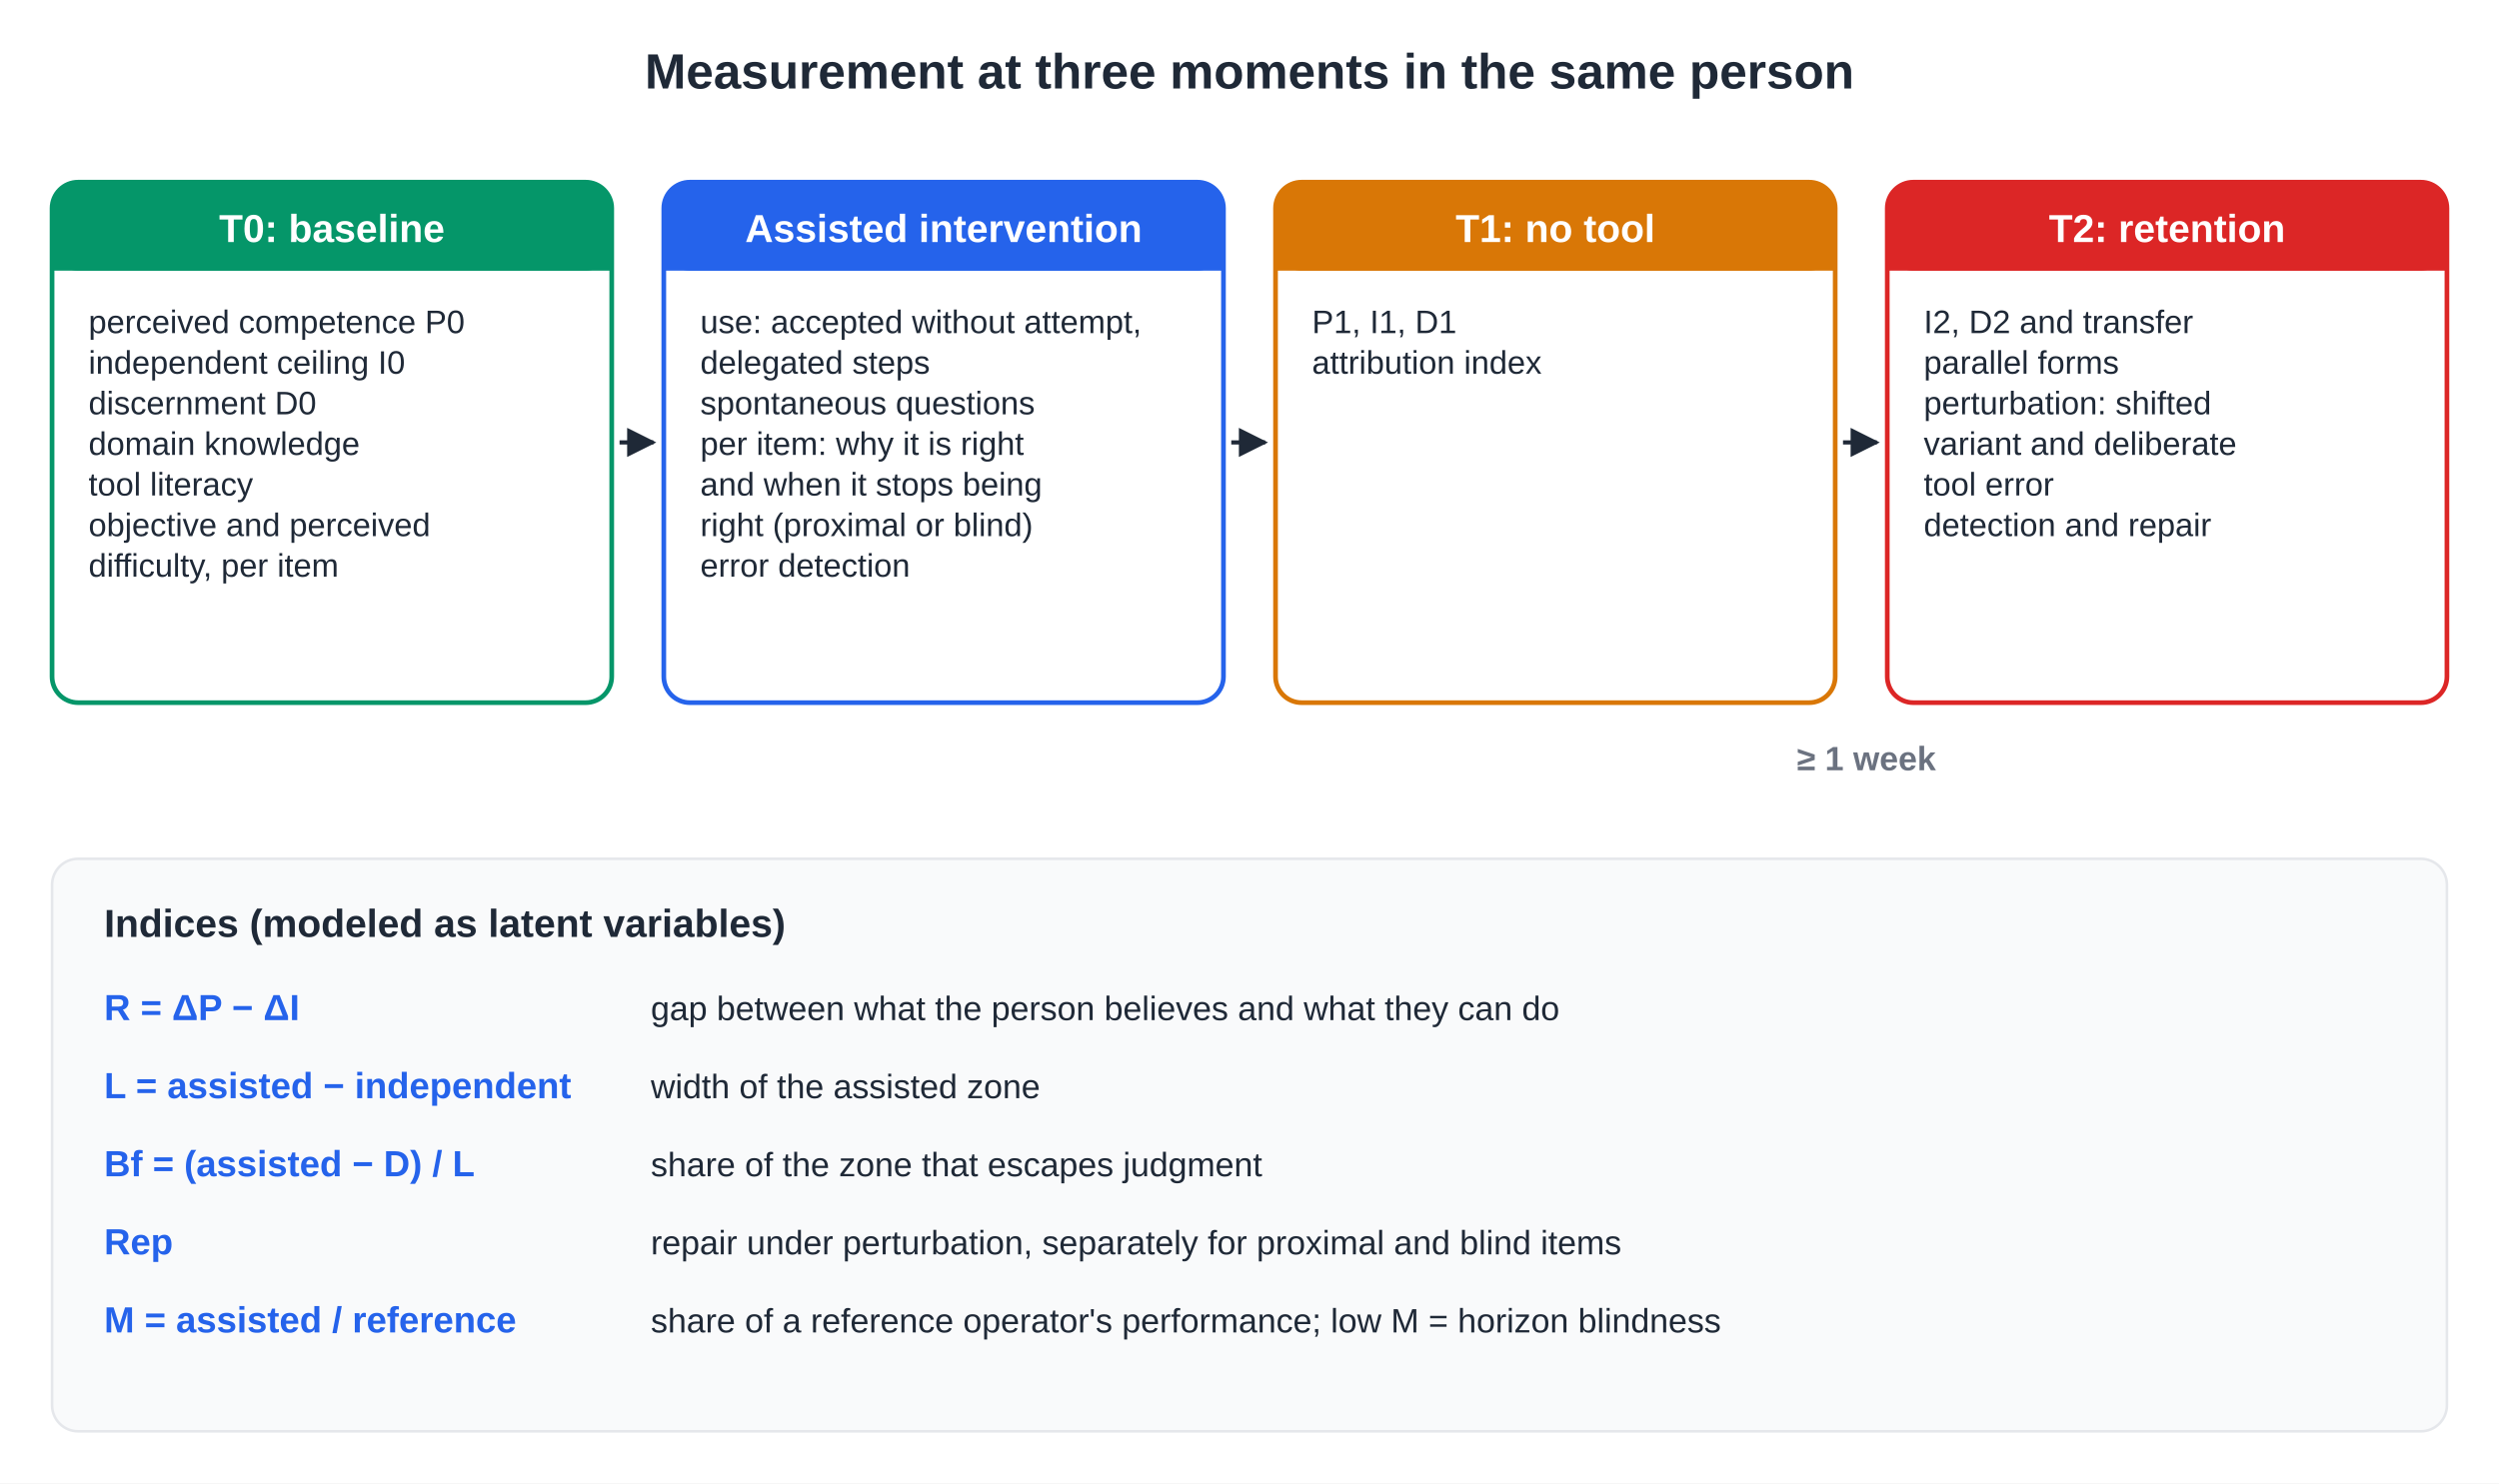
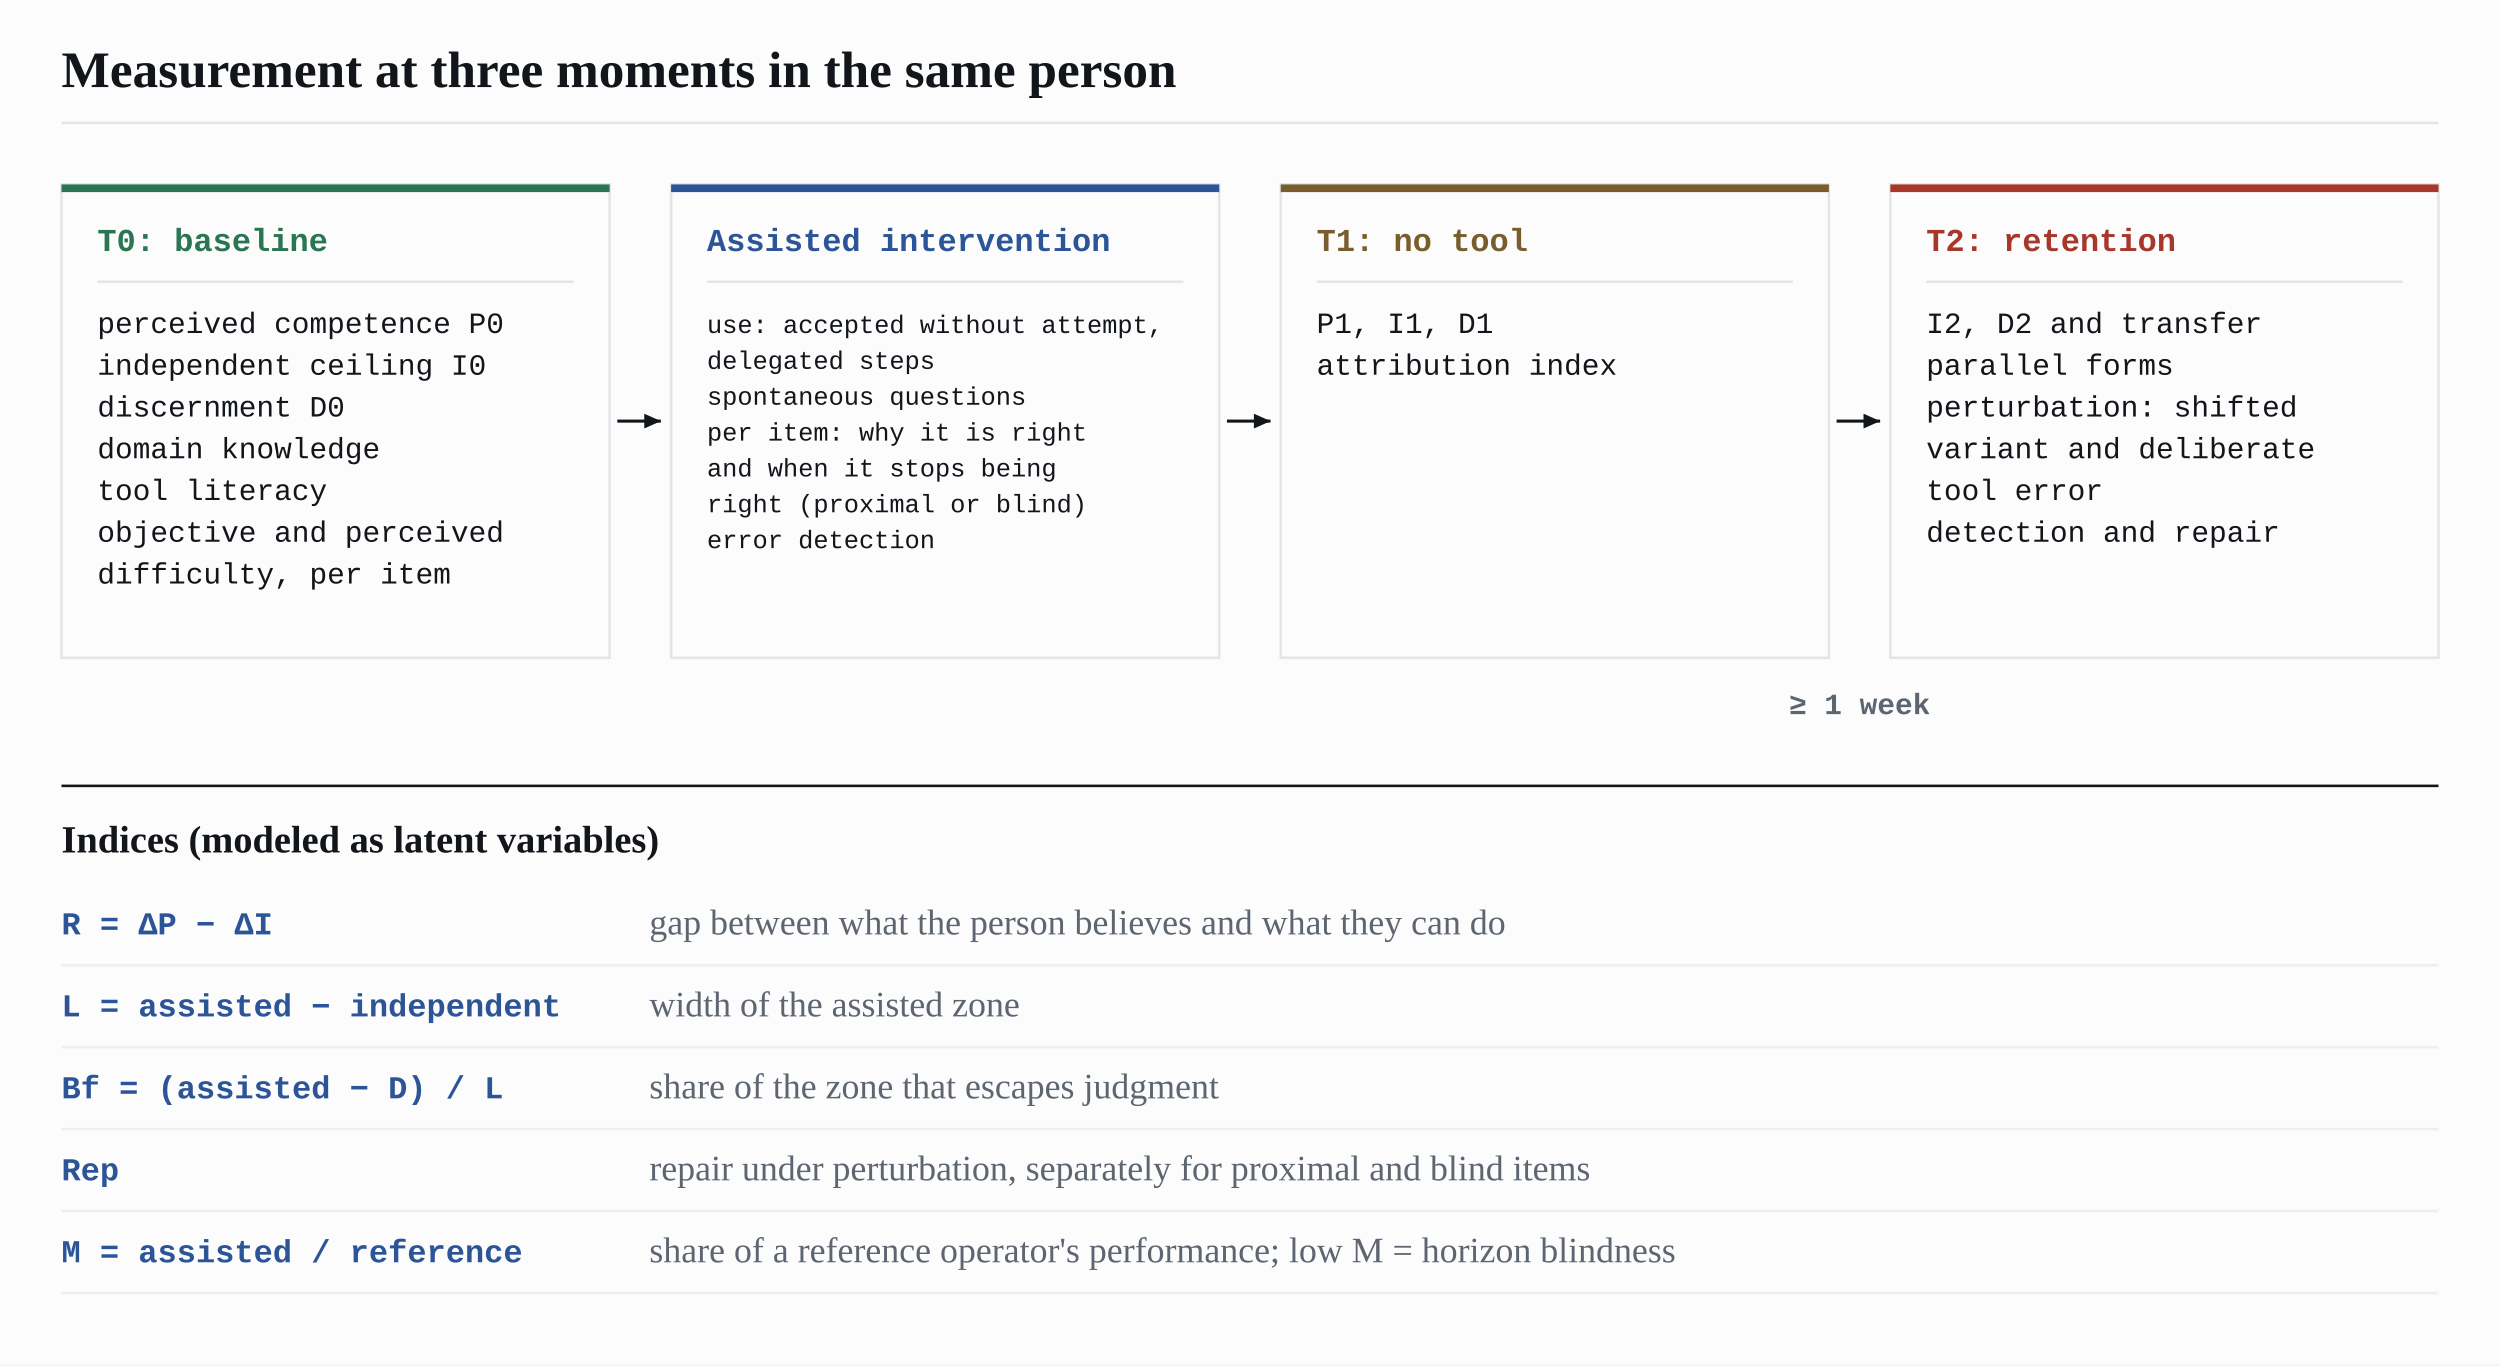
- <svg xmlns="http://www.w3.org/2000/svg" width="960" height="570" viewBox="0 0 960 570" role="img" aria-label="Measurement at three moments in the same person">
+ <svg xmlns="http://www.w3.org/2000/svg" width="976" height="533" viewBox="0 0 976 533" role="img" aria-label="Measurement at three moments in the same person">
  <defs>
-     <pattern id="hatch" width="8" height="8" patternUnits="userSpaceOnUse" patternTransform="rotate(45)">
-       <rect width="8" height="8" fill="#fee2e2" />
-       <line x1="0" y1="0" x2="0" y2="8" stroke="#dc2626" stroke-width="2.2" />
+     <pattern id="hatch" width="7" height="7" patternUnits="userSpaceOnUse" patternTransform="rotate(45)">
+       <rect width="7" height="7" fill="#f3dedb" />
+       <line x1="0" y1="0" x2="0" y2="7" stroke="#a8372b" stroke-width="1.1" stroke-opacity="0.5" />
    </pattern>
-     <marker id="arrow" viewBox="0 0 10 10" refX="9" refY="5" markerWidth="7" markerHeight="7" orient="auto-start-reverse">
-       <path d="M0,0 L10,5 L0,10 z" fill="#1f2937" />
+     <pattern id="dots" width="6" height="6" patternUnits="userSpaceOnUse">
+       <rect width="6" height="6" fill="#e9e1d3" />
+       <circle cx="3" cy="3" r="0.9" fill="#7a5d2c" fill-opacity="0.55" />
+     </pattern>
+     <marker id="arrow" viewBox="0 0 10 10" refX="9" refY="5" markerWidth="6" markerHeight="6" orient="auto-start-reverse">
+       <path d="M0,1 L9,5 L0,9 z" fill="#121519" />
    </marker>
-     <marker id="arrowm" viewBox="0 0 10 10" refX="9" refY="5" markerWidth="7" markerHeight="7" orient="auto-start-reverse">
-       <path d="M0,0 L10,5 L0,10 z" fill="#6b7280" />
+     <marker id="arrowm" viewBox="0 0 10 10" refX="9" refY="5" markerWidth="6" markerHeight="6" orient="auto-start-reverse">
+       <path d="M0,1 L9,5 L0,9 z" fill="#8a929c" />
+     </marker>
+     <marker id="arrowb" viewBox="0 0 10 10" refX="9" refY="5" markerWidth="6" markerHeight="6" orient="auto-start-reverse">
+       <path d="M0,1 L9,5 L0,9 z" fill="#a8372b" />
+     </marker>
+     <marker id="arrowg" viewBox="0 0 10 10" refX="9" refY="5" markerWidth="6" markerHeight="6" orient="auto-start-reverse">
+       <path d="M0,1 L9,5 L0,9 z" fill="#2a7552" />
    </marker>
  </defs>
-   <rect x="0" y="0" width="960" height="570" fill="#ffffff" stroke="none" stroke-width="0" rx="0" />
-   <text x="480.0" y="34" font-family="Arial, Helvetica, sans-serif" font-size="19" fill="#1f2937" text-anchor="middle" font-weight="bold">
-     <tspan x="480.0" dy="0.0">Measurement at three moments in the same person</tspan>
+   <rect x="0.0" y="0.0" width="976.0" height="532.8" fill="#fcfcfd" stroke="none" stroke-width="0" />
+   <text x="24.0" y="34.0" font-family="'Source Serif 4', Georgia, 'Times New Roman', serif" font-size="20" fill="#121519" text-anchor="start" font-weight="600">
+     <tspan x="24.0" dy="0.0">Measurement at three moments in the same person</tspan>
  </text>
-   <rect x="20" y="70" width="215" height="200" fill="#ffffff" stroke="#059669" stroke-width="1.8" rx="10" />
-   <rect x="20" y="70" width="215" height="34" fill="#059669" stroke="none" stroke-width="0" rx="10" />
-   <rect x="20" y="90" width="215" height="14" fill="#059669" stroke="none" stroke-width="0" rx="0" />
-   <text x="127.5" y="93" font-family="Arial, Helvetica, sans-serif" font-size="15" fill="#ffffff" text-anchor="middle" font-weight="bold">
-     <tspan x="127.5" dy="0.0">T0: baseline</tspan>
+   <line x1="24.0" y1="48.0" x2="952.0" y2="48.0" stroke="#e2e5e9" stroke-width="1" />
+   <rect x="24.0" y="72.0" width="214.0" height="184.8" fill="#fcfcfd" stroke="#e2e5e9" stroke-width="1" />
+   <rect x="24.0" y="72.0" width="214.0" height="3.0" fill="#2a7552" stroke="none" stroke-width="0" />
+   <text x="38.0" y="98.0" font-family="'JetBrains Mono', ui-monospace, SFMono-Regular, Menlo, Consolas, 'Liberation Mono', monospace" font-size="12.5" fill="#2a7552" text-anchor="start" font-weight="700">
+     <tspan x="38.0" dy="0.0">T0: baseline</tspan>
  </text>
-   <text x="34" y="128" font-family="Arial, Helvetica, sans-serif" font-size="12.5" fill="#1f2937" text-anchor="start" font-weight="normal">
-     <tspan x="34" dy="0.0">perceived competence P0</tspan>
-     <tspan x="34" dy="15.6">independent ceiling I0</tspan>
-     <tspan x="34" dy="15.6">discernment D0</tspan>
-     <tspan x="34" dy="15.6">domain knowledge</tspan>
-     <tspan x="34" dy="15.6">tool literacy</tspan>
-     <tspan x="34" dy="15.6">objective and perceived</tspan>
-     <tspan x="34" dy="15.6">difficulty, per item</tspan>
+   <line x1="38.0" y1="110.0" x2="224.0" y2="110.0" stroke="#e2e5e9" stroke-width="1" />
+   <text x="38.0" y="130.0" font-family="'JetBrains Mono', ui-monospace, SFMono-Regular, Menlo, Consolas, 'Liberation Mono', monospace" font-size="11.5" fill="#121519" text-anchor="start" font-weight="400">
+     <tspan x="38.0" dy="0.0">perceived competence P0</tspan>
+     <tspan x="38.0" dy="16.3">independent ceiling I0</tspan>
+     <tspan x="38.0" dy="16.3">discernment D0</tspan>
+     <tspan x="38.0" dy="16.3">domain knowledge</tspan>
+     <tspan x="38.0" dy="16.3">tool literacy</tspan>
+     <tspan x="38.0" dy="16.3">objective and perceived</tspan>
+     <tspan x="38.0" dy="16.3">difficulty, per item</tspan>
  </text>
-   <line x1="238" y1="170" x2="251" y2="170" stroke="#1f2937" stroke-width="1.6" marker-end="url(#arrow)" />
-   <rect x="255" y="70" width="215" height="200" fill="#ffffff" stroke="#2563eb" stroke-width="1.8" rx="10" />
-   <rect x="255" y="70" width="215" height="34" fill="#2563eb" stroke="none" stroke-width="0" rx="10" />
-   <rect x="255" y="90" width="215" height="14" fill="#2563eb" stroke="none" stroke-width="0" rx="0" />
-   <text x="362.5" y="93" font-family="Arial, Helvetica, sans-serif" font-size="15" fill="#ffffff" text-anchor="middle" font-weight="bold">
-     <tspan x="362.5" dy="0.0">Assisted intervention</tspan>
+   <line x1="241.0" y1="164.4" x2="258.0" y2="164.4" stroke="#121519" stroke-width="1.2" marker-end="url(#arrow)" />
+   <rect x="262.0" y="72.0" width="214.0" height="184.8" fill="#fcfcfd" stroke="#e2e5e9" stroke-width="1" />
+   <rect x="262.0" y="72.0" width="214.0" height="3.0" fill="#2c5597" stroke="none" stroke-width="0" />
+   <text x="276.0" y="98.0" font-family="'JetBrains Mono', ui-monospace, SFMono-Regular, Menlo, Consolas, 'Liberation Mono', monospace" font-size="12.5" fill="#2c5597" text-anchor="start" font-weight="700">
+     <tspan x="276.0" dy="0.0">Assisted intervention</tspan>
  </text>
-   <text x="269" y="128" font-family="Arial, Helvetica, sans-serif" font-size="12.5" fill="#1f2937" text-anchor="start" font-weight="normal">
-     <tspan x="269" dy="0.0">use: accepted without attempt,</tspan>
-     <tspan x="269" dy="15.6">delegated steps</tspan>
-     <tspan x="269" dy="15.6">spontaneous questions</tspan>
-     <tspan x="269" dy="15.6">per item: why it is right</tspan>
-     <tspan x="269" dy="15.6">and when it stops being</tspan>
-     <tspan x="269" dy="15.6">right (proximal or blind)</tspan>
-     <tspan x="269" dy="15.6">error detection</tspan>
+   <line x1="276.0" y1="110.0" x2="462.0" y2="110.0" stroke="#e2e5e9" stroke-width="1" />
+   <text x="276.0" y="130.0" font-family="'JetBrains Mono', ui-monospace, SFMono-Regular, Menlo, Consolas, 'Liberation Mono', monospace" font-size="9.89" fill="#121519" text-anchor="start" font-weight="400">
+     <tspan x="276.0" dy="0.0">use: accepted without attempt,</tspan>
+     <tspan x="276.0" dy="14.0">delegated steps</tspan>
+     <tspan x="276.0" dy="14.0">spontaneous questions</tspan>
+     <tspan x="276.0" dy="14.0">per item: why it is right</tspan>
+     <tspan x="276.0" dy="14.0">and when it stops being</tspan>
+     <tspan x="276.0" dy="14.0">right (proximal or blind)</tspan>
+     <tspan x="276.0" dy="14.0">error detection</tspan>
  </text>
-   <line x1="473" y1="170" x2="486" y2="170" stroke="#1f2937" stroke-width="1.6" marker-end="url(#arrow)" />
-   <rect x="490" y="70" width="215" height="200" fill="#ffffff" stroke="#d97706" stroke-width="1.8" rx="10" />
-   <rect x="490" y="70" width="215" height="34" fill="#d97706" stroke="none" stroke-width="0" rx="10" />
-   <rect x="490" y="90" width="215" height="14" fill="#d97706" stroke="none" stroke-width="0" rx="0" />
-   <text x="597.5" y="93" font-family="Arial, Helvetica, sans-serif" font-size="15" fill="#ffffff" text-anchor="middle" font-weight="bold">
-     <tspan x="597.5" dy="0.0">T1: no tool</tspan>
+   <line x1="479.0" y1="164.4" x2="496.0" y2="164.4" stroke="#121519" stroke-width="1.2" marker-end="url(#arrow)" />
+   <rect x="500.0" y="72.0" width="214.0" height="184.8" fill="#fcfcfd" stroke="#e2e5e9" stroke-width="1" />
+   <rect x="500.0" y="72.0" width="214.0" height="3.0" fill="#7a5d2c" stroke="none" stroke-width="0" />
+   <text x="514.0" y="98.0" font-family="'JetBrains Mono', ui-monospace, SFMono-Regular, Menlo, Consolas, 'Liberation Mono', monospace" font-size="12.5" fill="#7a5d2c" text-anchor="start" font-weight="700">
+     <tspan x="514.0" dy="0.0">T1: no tool</tspan>
  </text>
-   <text x="504" y="128" font-family="Arial, Helvetica, sans-serif" font-size="12.5" fill="#1f2937" text-anchor="start" font-weight="normal">
-     <tspan x="504" dy="0.0">P1, I1, D1</tspan>
-     <tspan x="504" dy="15.6">attribution index</tspan>
+   <line x1="514.0" y1="110.0" x2="700.0" y2="110.0" stroke="#e2e5e9" stroke-width="1" />
+   <text x="514.0" y="130.0" font-family="'JetBrains Mono', ui-monospace, SFMono-Regular, Menlo, Consolas, 'Liberation Mono', monospace" font-size="11.5" fill="#121519" text-anchor="start" font-weight="400">
+     <tspan x="514.0" dy="0.0">P1, I1, D1</tspan>
+     <tspan x="514.0" dy="16.3">attribution index</tspan>
  </text>
-   <line x1="708" y1="170" x2="721" y2="170" stroke="#1f2937" stroke-width="1.6" marker-end="url(#arrow)" />
-   <rect x="725" y="70" width="215" height="200" fill="#ffffff" stroke="#dc2626" stroke-width="1.8" rx="10" />
-   <rect x="725" y="70" width="215" height="34" fill="#dc2626" stroke="none" stroke-width="0" rx="10" />
-   <rect x="725" y="90" width="215" height="14" fill="#dc2626" stroke="none" stroke-width="0" rx="0" />
-   <text x="832.5" y="93" font-family="Arial, Helvetica, sans-serif" font-size="15" fill="#ffffff" text-anchor="middle" font-weight="bold">
-     <tspan x="832.5" dy="0.0">T2: retention</tspan>
+   <line x1="717.0" y1="164.4" x2="734.0" y2="164.4" stroke="#121519" stroke-width="1.2" marker-end="url(#arrow)" />
+   <rect x="738.0" y="72.0" width="214.0" height="184.8" fill="#fcfcfd" stroke="#e2e5e9" stroke-width="1" />
+   <rect x="738.0" y="72.0" width="214.0" height="3.0" fill="#a8372b" stroke="none" stroke-width="0" />
+   <text x="752.0" y="98.0" font-family="'JetBrains Mono', ui-monospace, SFMono-Regular, Menlo, Consolas, 'Liberation Mono', monospace" font-size="12.5" fill="#a8372b" text-anchor="start" font-weight="700">
+     <tspan x="752.0" dy="0.0">T2: retention</tspan>
  </text>
-   <text x="739" y="128" font-family="Arial, Helvetica, sans-serif" font-size="12.5" fill="#1f2937" text-anchor="start" font-weight="normal">
-     <tspan x="739" dy="0.0">I2, D2 and transfer</tspan>
-     <tspan x="739" dy="15.6">parallel forms</tspan>
-     <tspan x="739" dy="15.6">perturbation: shifted</tspan>
-     <tspan x="739" dy="15.6">variant and deliberate</tspan>
-     <tspan x="739" dy="15.6">tool error</tspan>
-     <tspan x="739" dy="15.6">detection and repair</tspan>
+   <line x1="752.0" y1="110.0" x2="938.0" y2="110.0" stroke="#e2e5e9" stroke-width="1" />
+   <text x="752.0" y="130.0" font-family="'JetBrains Mono', ui-monospace, SFMono-Regular, Menlo, Consolas, 'Liberation Mono', monospace" font-size="11.5" fill="#121519" text-anchor="start" font-weight="400">
+     <tspan x="752.0" dy="0.0">I2, D2 and transfer</tspan>
+     <tspan x="752.0" dy="16.3">parallel forms</tspan>
+     <tspan x="752.0" dy="16.3">perturbation: shifted</tspan>
+     <tspan x="752.0" dy="16.3">variant and deliberate</tspan>
+     <tspan x="752.0" dy="16.3">tool error</tspan>
+     <tspan x="752.0" dy="16.3">detection and repair</tspan>
  </text>
-   <text x="717" y="296" font-family="Arial, Helvetica, sans-serif" font-size="13" fill="#6b7280" text-anchor="middle" font-weight="bold">
-     <tspan x="717" dy="0.0">≥ 1 week</tspan>
+   <text x="726.0" y="278.8" font-family="'JetBrains Mono', ui-monospace, SFMono-Regular, Menlo, Consolas, 'Liberation Mono', monospace" font-size="11.5" fill="#5d6570" text-anchor="middle" font-weight="700">
+     <tspan x="726.0" dy="0.0">≥ 1 week</tspan>
  </text>
-   <rect x="20" y="330" width="920" height="220" fill="#f9fafb" stroke="#e5e7eb" stroke-width="1" rx="10" />
-   <text x="40" y="360" font-family="Arial, Helvetica, sans-serif" font-size="15" fill="#1f2937" text-anchor="start" font-weight="bold">
-     <tspan x="40" dy="0.0">Indices (modeled as latent variables)</tspan>
+   <line x1="24.0" y1="306.8" x2="952.0" y2="306.8" stroke="#121519" stroke-width="1" />
+   <text x="24.0" y="332.8" font-family="'Source Serif 4', Georgia, 'Times New Roman', serif" font-size="15" fill="#121519" text-anchor="start" font-weight="600">
+     <tspan x="24.0" dy="0.0">Indices (modeled as latent variables)</tspan>
  </text>
-   <text x="40" y="392" font-family="Arial, Helvetica, sans-serif" font-size="14" fill="#2563eb" text-anchor="start" font-weight="bold">
-     <tspan x="40" dy="0.0">R = ΔP − ΔI</tspan>
+   <text x="24.0" y="364.8" font-family="'JetBrains Mono', ui-monospace, SFMono-Regular, Menlo, Consolas, 'Liberation Mono', monospace" font-size="12.5" fill="#2c5597" text-anchor="start" font-weight="700">
+     <tspan x="24.0" dy="0.0">R = ΔP − ΔI</tspan>
  </text>
-   <text x="250" y="392" font-family="Arial, Helvetica, sans-serif" font-size="13" fill="#1f2937" text-anchor="start" font-weight="normal">
-     <tspan x="250" dy="0.0">gap between what the person believes and what they can do</tspan>
+   <text x="253.5" y="364.8" font-family="'Source Serif 4', Georgia, 'Times New Roman', serif" font-size="14" fill="#5d6570" text-anchor="start" font-weight="400">
+     <tspan x="253.5" dy="0.0">gap between what the person believes and what they can do</tspan>
  </text>
-   <text x="40" y="422" font-family="Arial, Helvetica, sans-serif" font-size="14" fill="#2563eb" text-anchor="start" font-weight="bold">
-     <tspan x="40" dy="0.0">L = assisted − independent</tspan>
+   <line x1="24.0" y1="376.8" x2="952.0" y2="376.8" stroke="#eceef1" stroke-width="1" />
+   <text x="24.0" y="396.8" font-family="'JetBrains Mono', ui-monospace, SFMono-Regular, Menlo, Consolas, 'Liberation Mono', monospace" font-size="12.5" fill="#2c5597" text-anchor="start" font-weight="700">
+     <tspan x="24.0" dy="0.0">L = assisted − independent</tspan>
  </text>
-   <text x="250" y="422" font-family="Arial, Helvetica, sans-serif" font-size="13" fill="#1f2937" text-anchor="start" font-weight="normal">
-     <tspan x="250" dy="0.0">width of the assisted zone</tspan>
+   <text x="253.5" y="396.8" font-family="'Source Serif 4', Georgia, 'Times New Roman', serif" font-size="14" fill="#5d6570" text-anchor="start" font-weight="400">
+     <tspan x="253.5" dy="0.0">width of the assisted zone</tspan>
  </text>
-   <text x="40" y="452" font-family="Arial, Helvetica, sans-serif" font-size="14" fill="#2563eb" text-anchor="start" font-weight="bold">
-     <tspan x="40" dy="0.0">Bf = (assisted − D) / L</tspan>
+   <line x1="24.0" y1="408.8" x2="952.0" y2="408.8" stroke="#eceef1" stroke-width="1" />
+   <text x="24.0" y="428.8" font-family="'JetBrains Mono', ui-monospace, SFMono-Regular, Menlo, Consolas, 'Liberation Mono', monospace" font-size="12.5" fill="#2c5597" text-anchor="start" font-weight="700">
+     <tspan x="24.0" dy="0.0">Bf = (assisted − D) / L</tspan>
  </text>
-   <text x="250" y="452" font-family="Arial, Helvetica, sans-serif" font-size="13" fill="#1f2937" text-anchor="start" font-weight="normal">
-     <tspan x="250" dy="0.0">share of the zone that escapes judgment</tspan>
+   <text x="253.5" y="428.8" font-family="'Source Serif 4', Georgia, 'Times New Roman', serif" font-size="14" fill="#5d6570" text-anchor="start" font-weight="400">
+     <tspan x="253.5" dy="0.0">share of the zone that escapes judgment</tspan>
  </text>
-   <text x="40" y="482" font-family="Arial, Helvetica, sans-serif" font-size="14" fill="#2563eb" text-anchor="start" font-weight="bold">
-     <tspan x="40" dy="0.0">Rep</tspan>
+   <line x1="24.0" y1="440.8" x2="952.0" y2="440.8" stroke="#eceef1" stroke-width="1" />
+   <text x="24.0" y="460.8" font-family="'JetBrains Mono', ui-monospace, SFMono-Regular, Menlo, Consolas, 'Liberation Mono', monospace" font-size="12.5" fill="#2c5597" text-anchor="start" font-weight="700">
+     <tspan x="24.0" dy="0.0">Rep</tspan>
  </text>
-   <text x="250" y="482" font-family="Arial, Helvetica, sans-serif" font-size="13" fill="#1f2937" text-anchor="start" font-weight="normal">
-     <tspan x="250" dy="0.0">repair under perturbation, separately for proximal and blind items</tspan>
+   <text x="253.5" y="460.8" font-family="'Source Serif 4', Georgia, 'Times New Roman', serif" font-size="14" fill="#5d6570" text-anchor="start" font-weight="400">
+     <tspan x="253.5" dy="0.0">repair under perturbation, separately for proximal and blind items</tspan>
  </text>
-   <text x="40" y="512" font-family="Arial, Helvetica, sans-serif" font-size="14" fill="#2563eb" text-anchor="start" font-weight="bold">
-     <tspan x="40" dy="0.0">M = assisted / reference</tspan>
+   <line x1="24.0" y1="472.8" x2="952.0" y2="472.8" stroke="#eceef1" stroke-width="1" />
+   <text x="24.0" y="492.8" font-family="'JetBrains Mono', ui-monospace, SFMono-Regular, Menlo, Consolas, 'Liberation Mono', monospace" font-size="12.5" fill="#2c5597" text-anchor="start" font-weight="700">
+     <tspan x="24.0" dy="0.0">M = assisted / reference</tspan>
  </text>
-   <text x="250" y="512" font-family="Arial, Helvetica, sans-serif" font-size="13" fill="#1f2937" text-anchor="start" font-weight="normal">
-     <tspan x="250" dy="0.0">share of a reference operator's performance; low M = horizon blindness</tspan>
+   <text x="253.5" y="492.8" font-family="'Source Serif 4', Georgia, 'Times New Roman', serif" font-size="14" fill="#5d6570" text-anchor="start" font-weight="400">
+     <tspan x="253.5" dy="0.0">share of a reference operator's performance; low M = horizon blindness</tspan>
  </text>
+   <line x1="24.0" y1="504.8" x2="952.0" y2="504.8" stroke="#eceef1" stroke-width="1" />
</svg>
